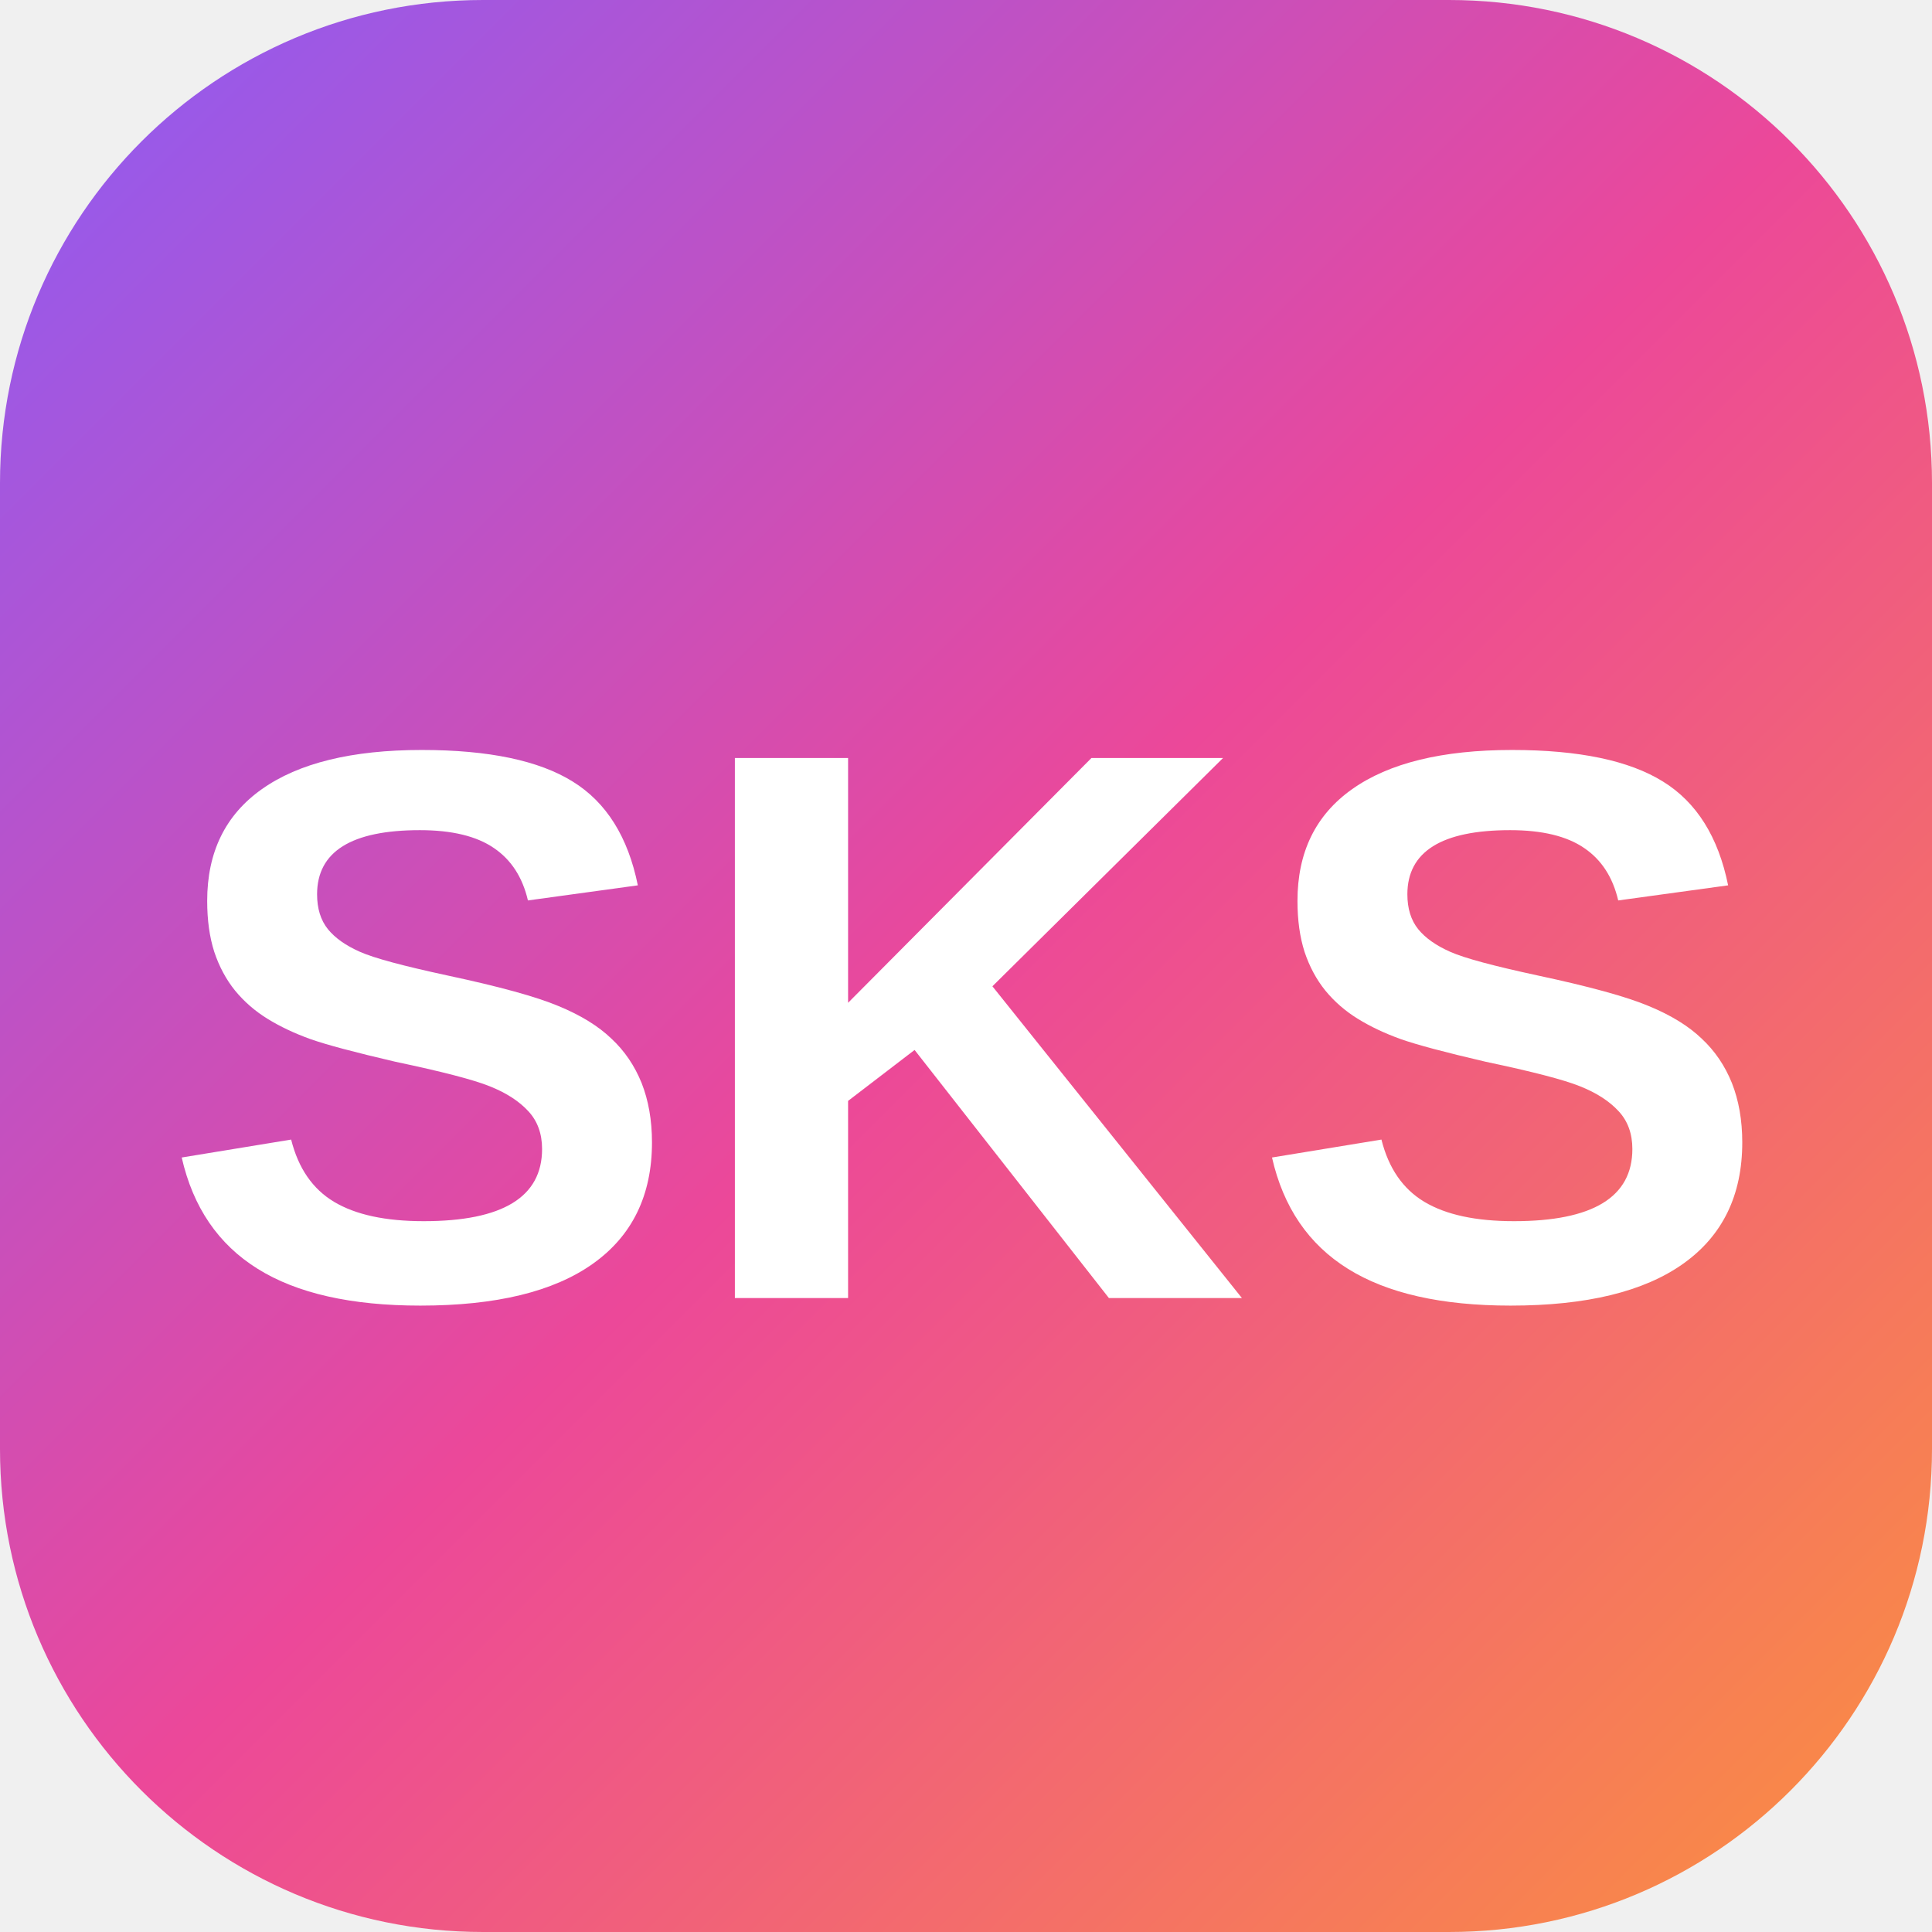
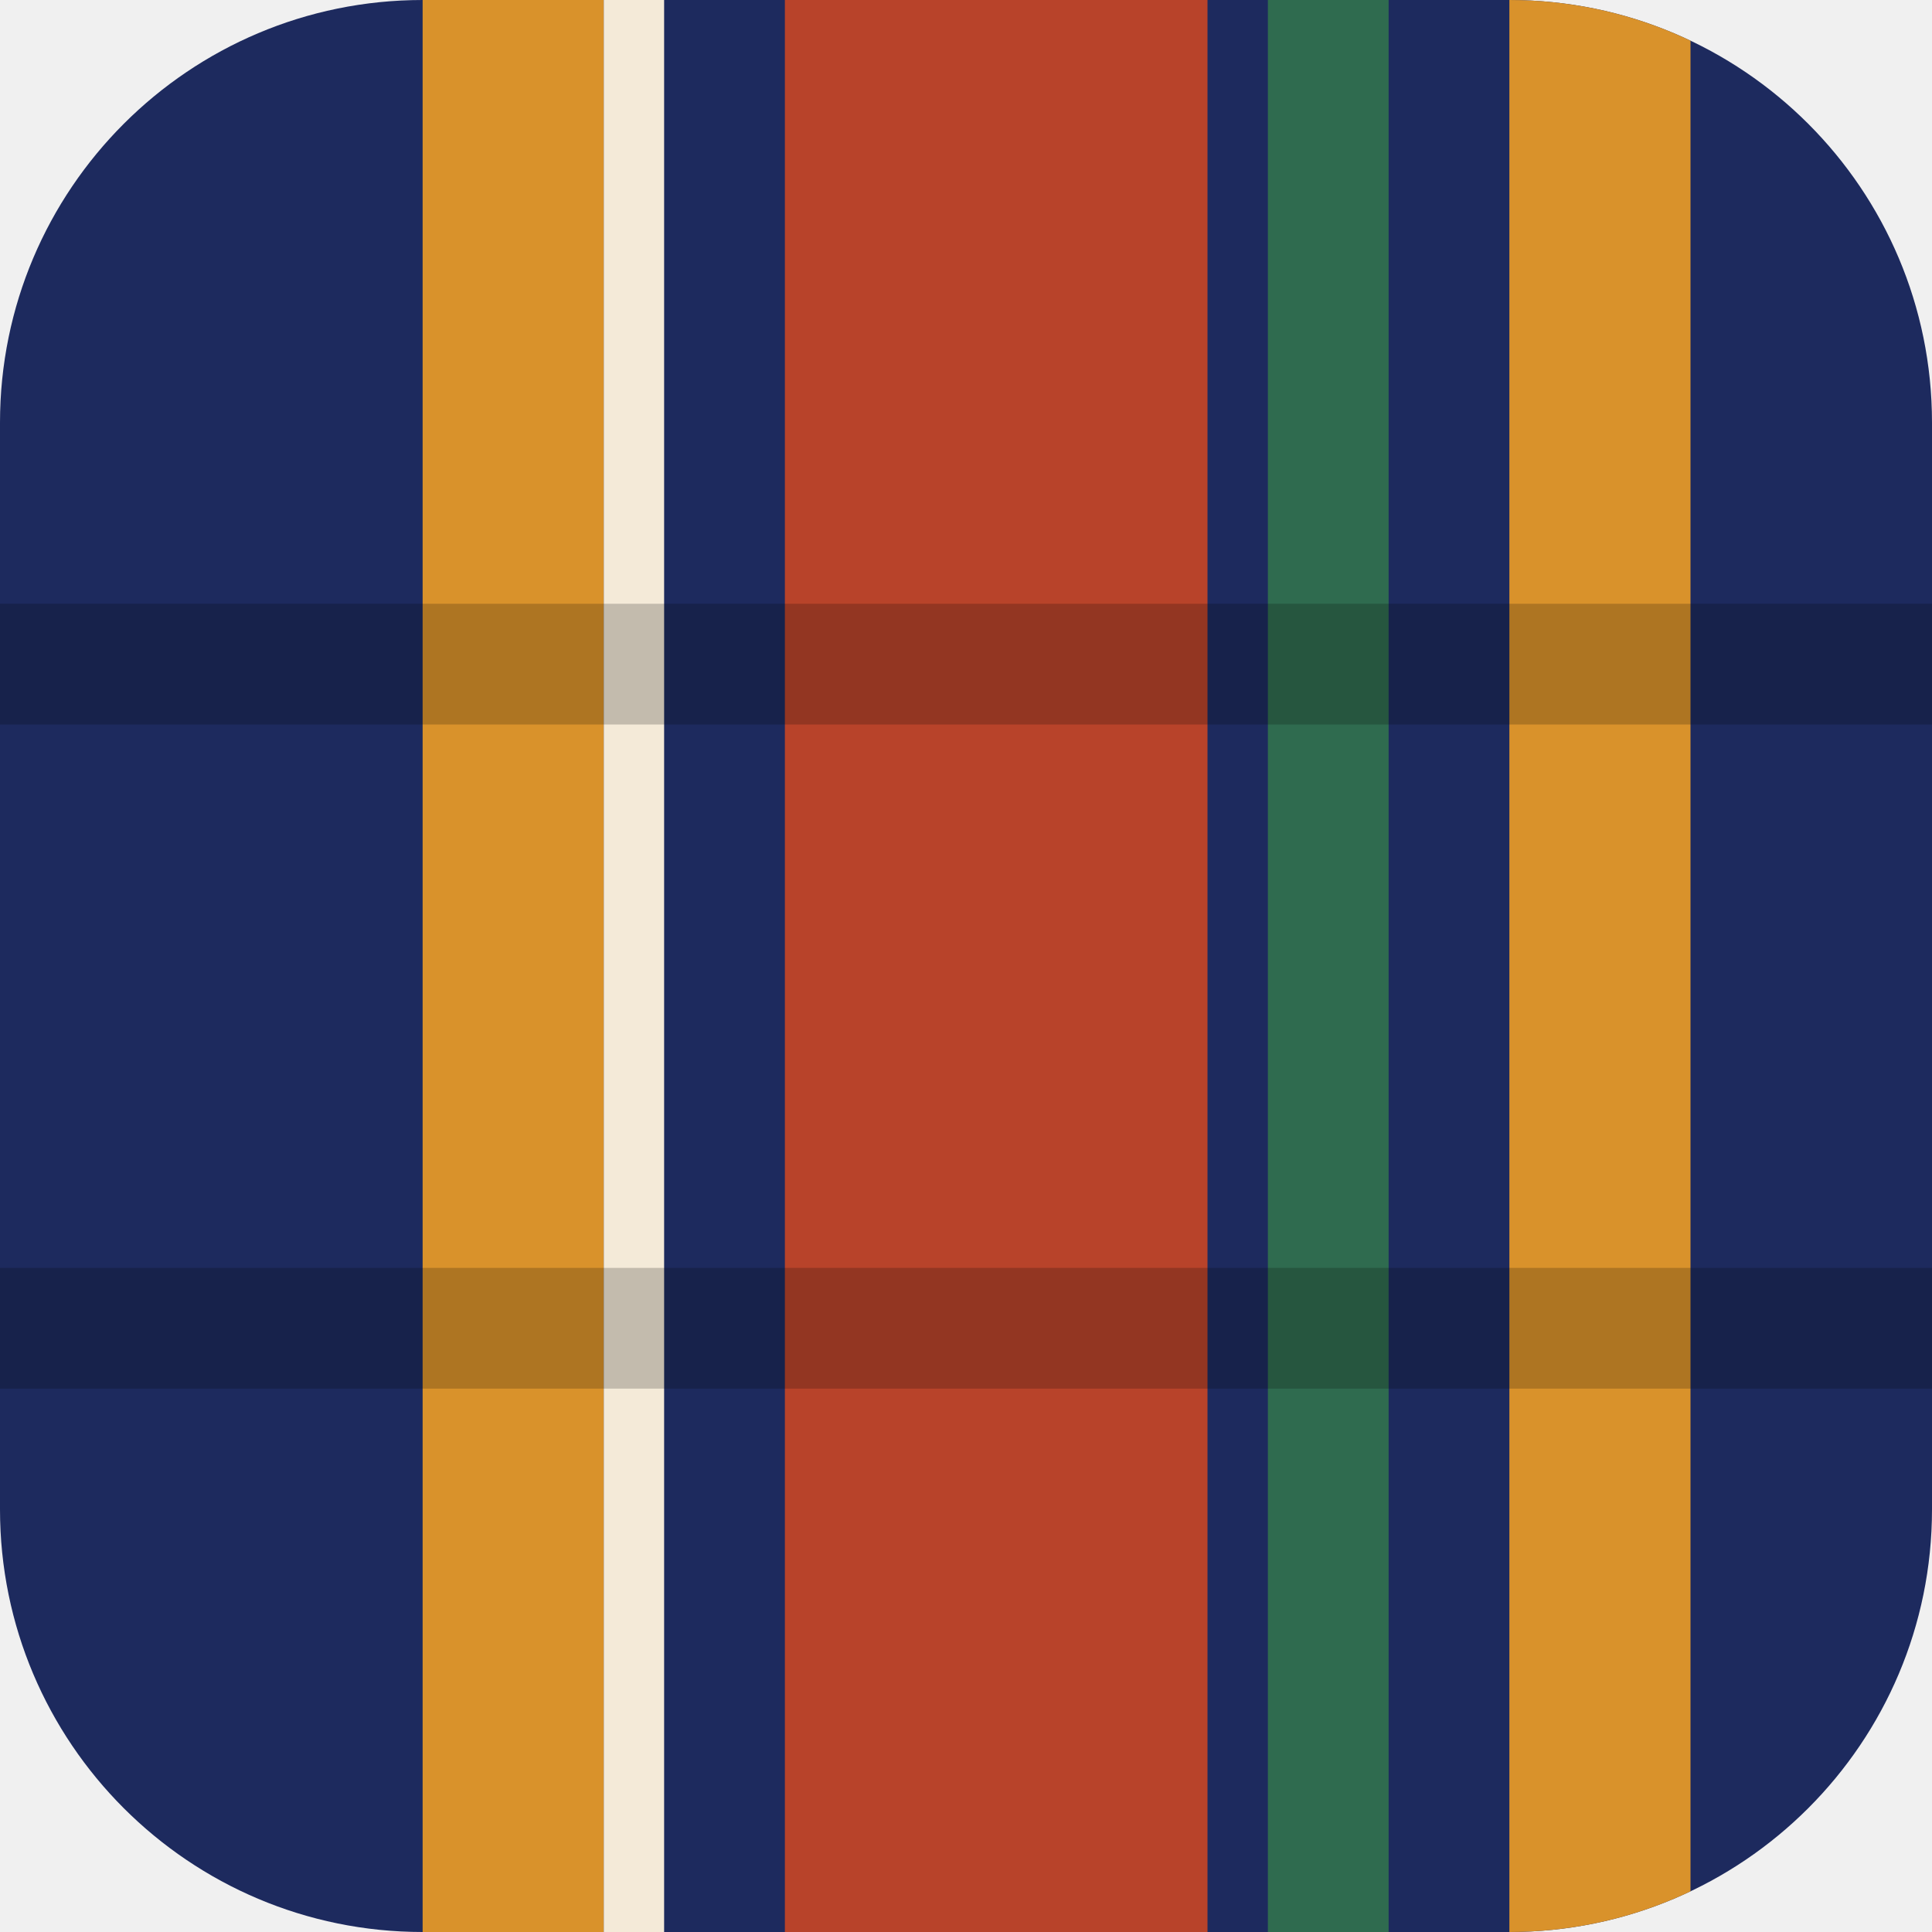
- <svg xmlns="http://www.w3.org/2000/svg" viewBox="0 0 64 64">
+ <svg xmlns="http://www.w3.org/2000/svg" viewBox="0 0 32 32">
  <defs>
-     <linearGradient id="g" x1="0%" y1="0%" x2="100%" y2="100%">
-       <stop offset="0%" stop-color="#8b5cf6" />
-       <stop offset="50%" stop-color="#ec4899" />
-       <stop offset="100%" stop-color="#fb923c" />
-     </linearGradient>
+     <clipPath id="c">
+       <rect width="32" height="32" rx="7" />
+     </clipPath>
  </defs>
-   <rect width="64" height="64" rx="16" fill="url(#g)" />
-   <text x="32" y="43" font-family="Space Grotesk, Arial, sans-serif" font-size="26" font-weight="700" text-anchor="middle" fill="#ffffff">SKS</text>
+   <g clip-path="url(#c)">
+     <rect width="32" height="32" fill="#1d2a5e" />
+     <rect x="7" width="3" height="32" fill="#d9922b" />
+     <rect x="10" width="1" height="32" fill="#f4ead8" />
+     <rect x="13" width="7" height="32" fill="#b8432a" />
+     <rect x="21" width="2" height="32" fill="#2f6b4f" />
+     <rect x="25" width="3" height="32" fill="#d9922b" />
+     <rect y="10" width="32" height="2" fill="#000" opacity=".2" />
+     <rect y="21" width="32" height="2" fill="#000" opacity=".2" />
+   </g>
</svg>
